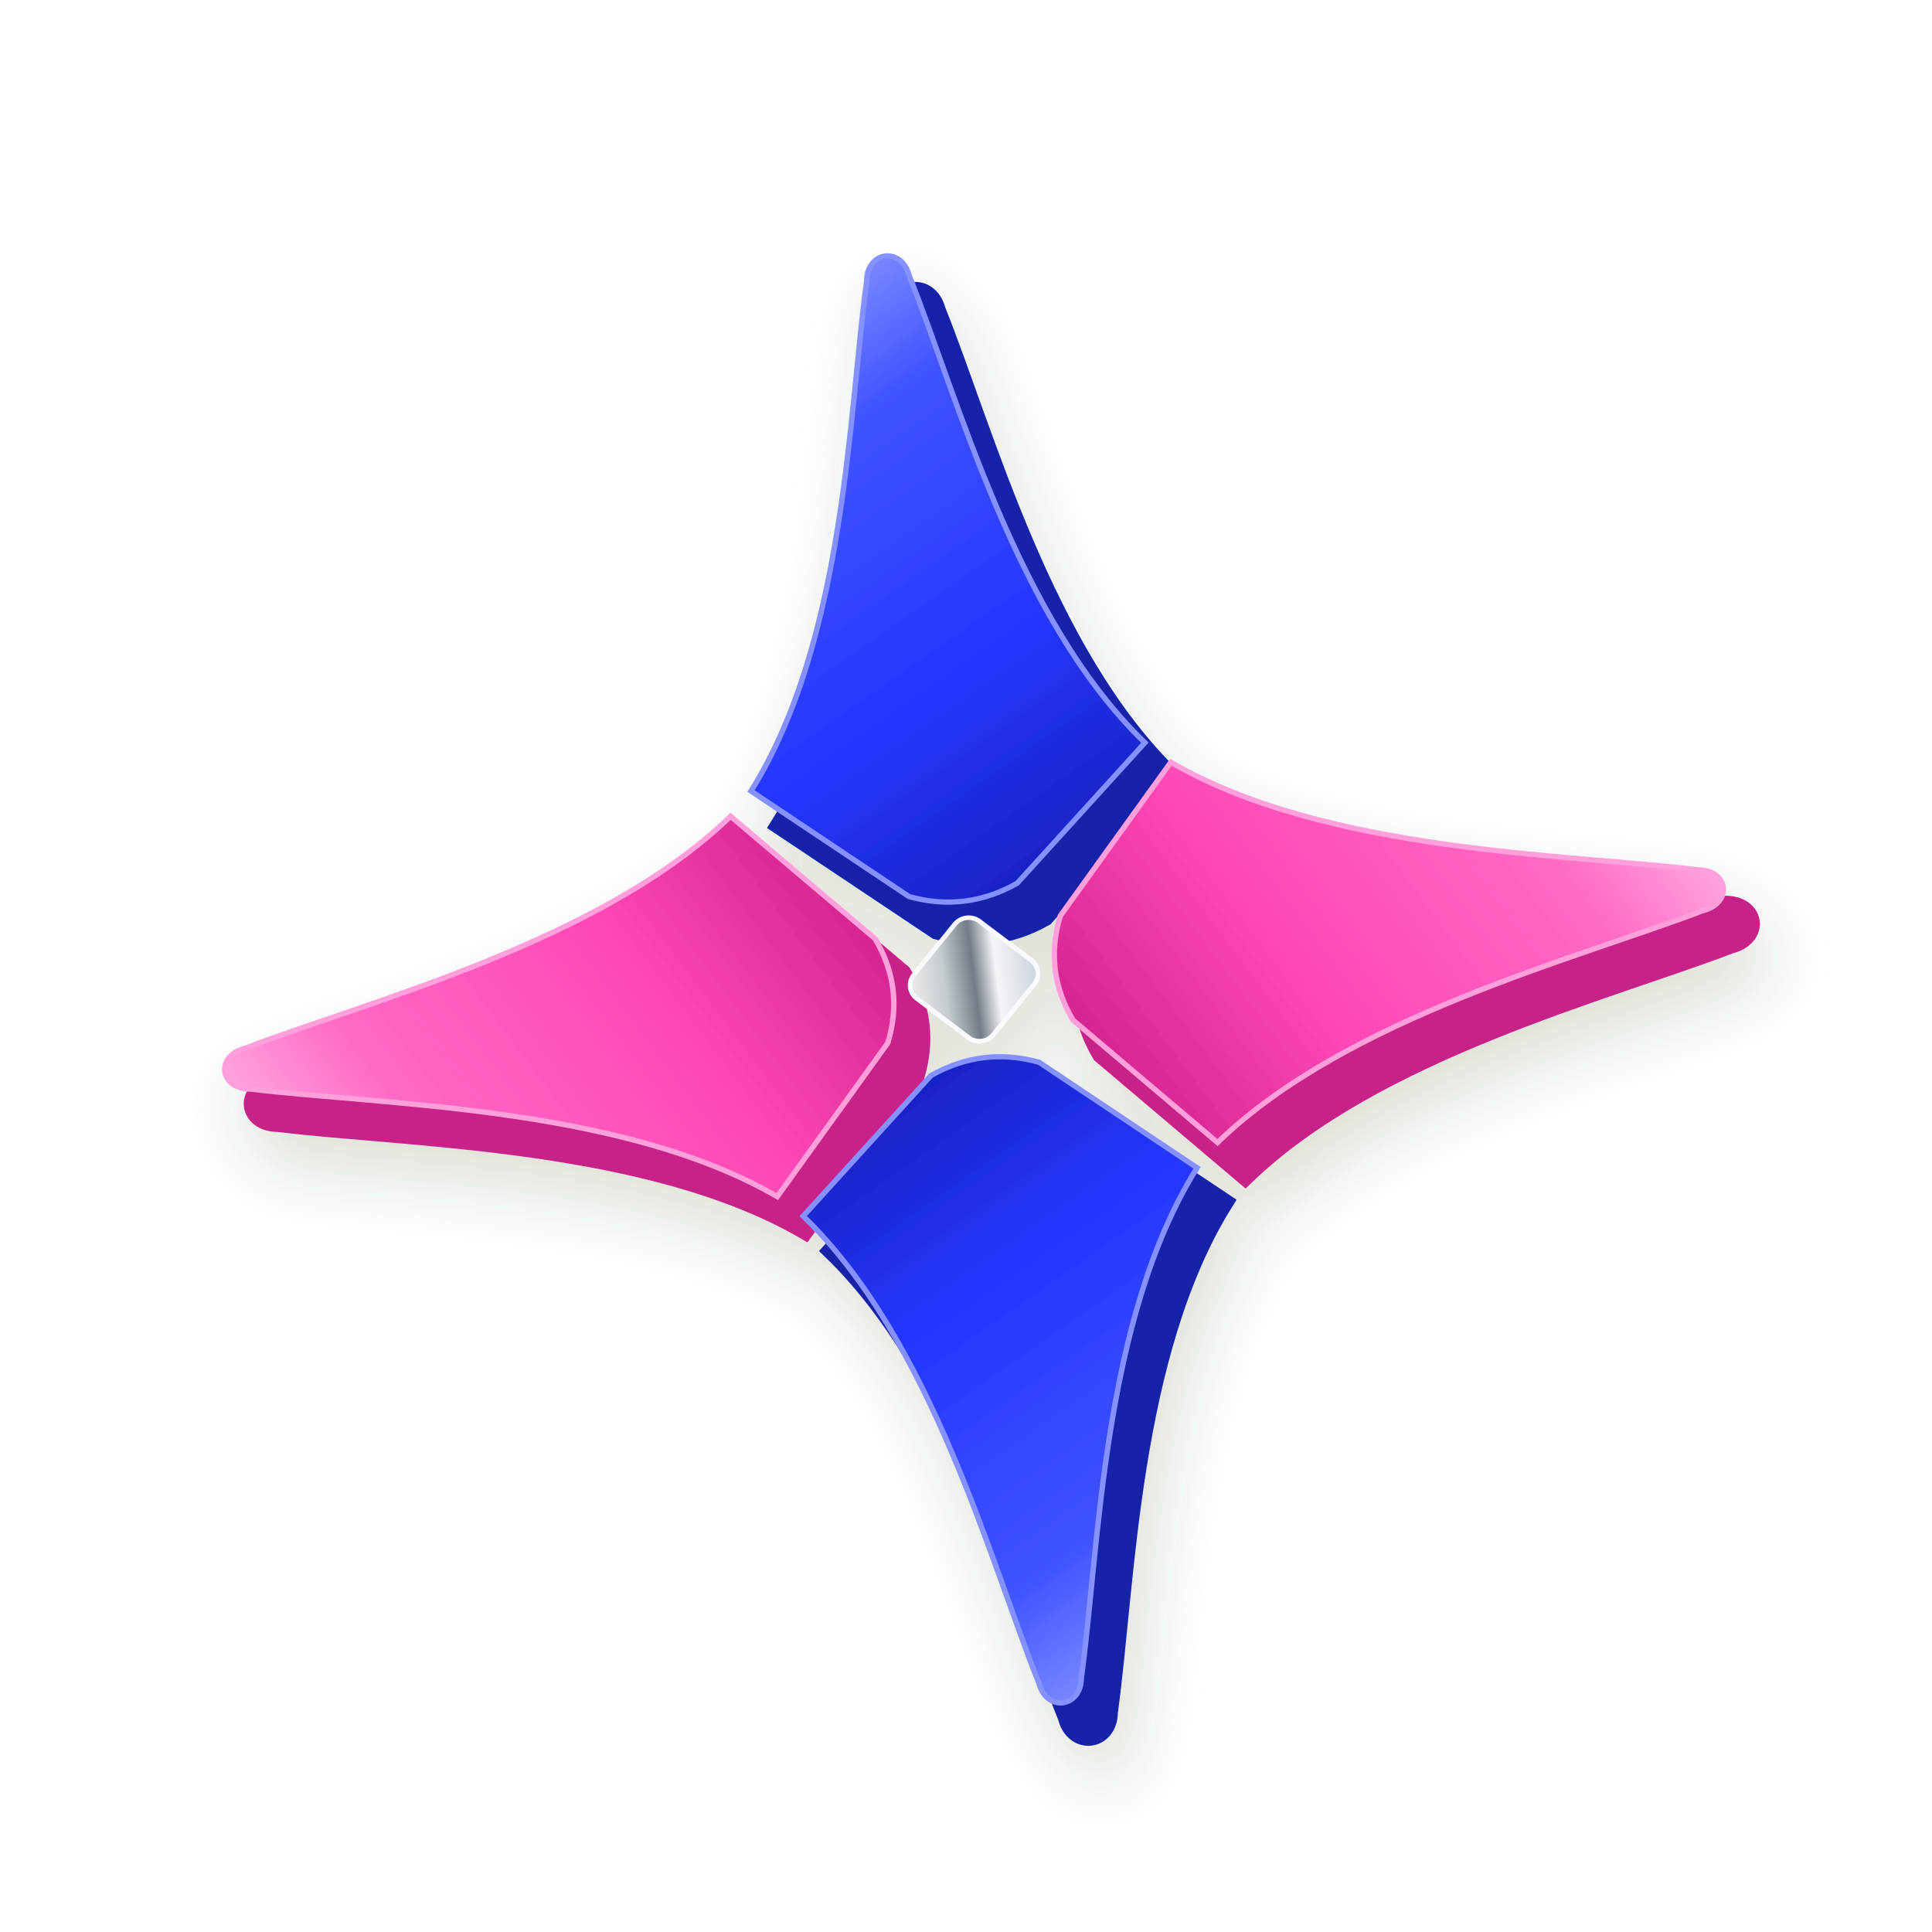
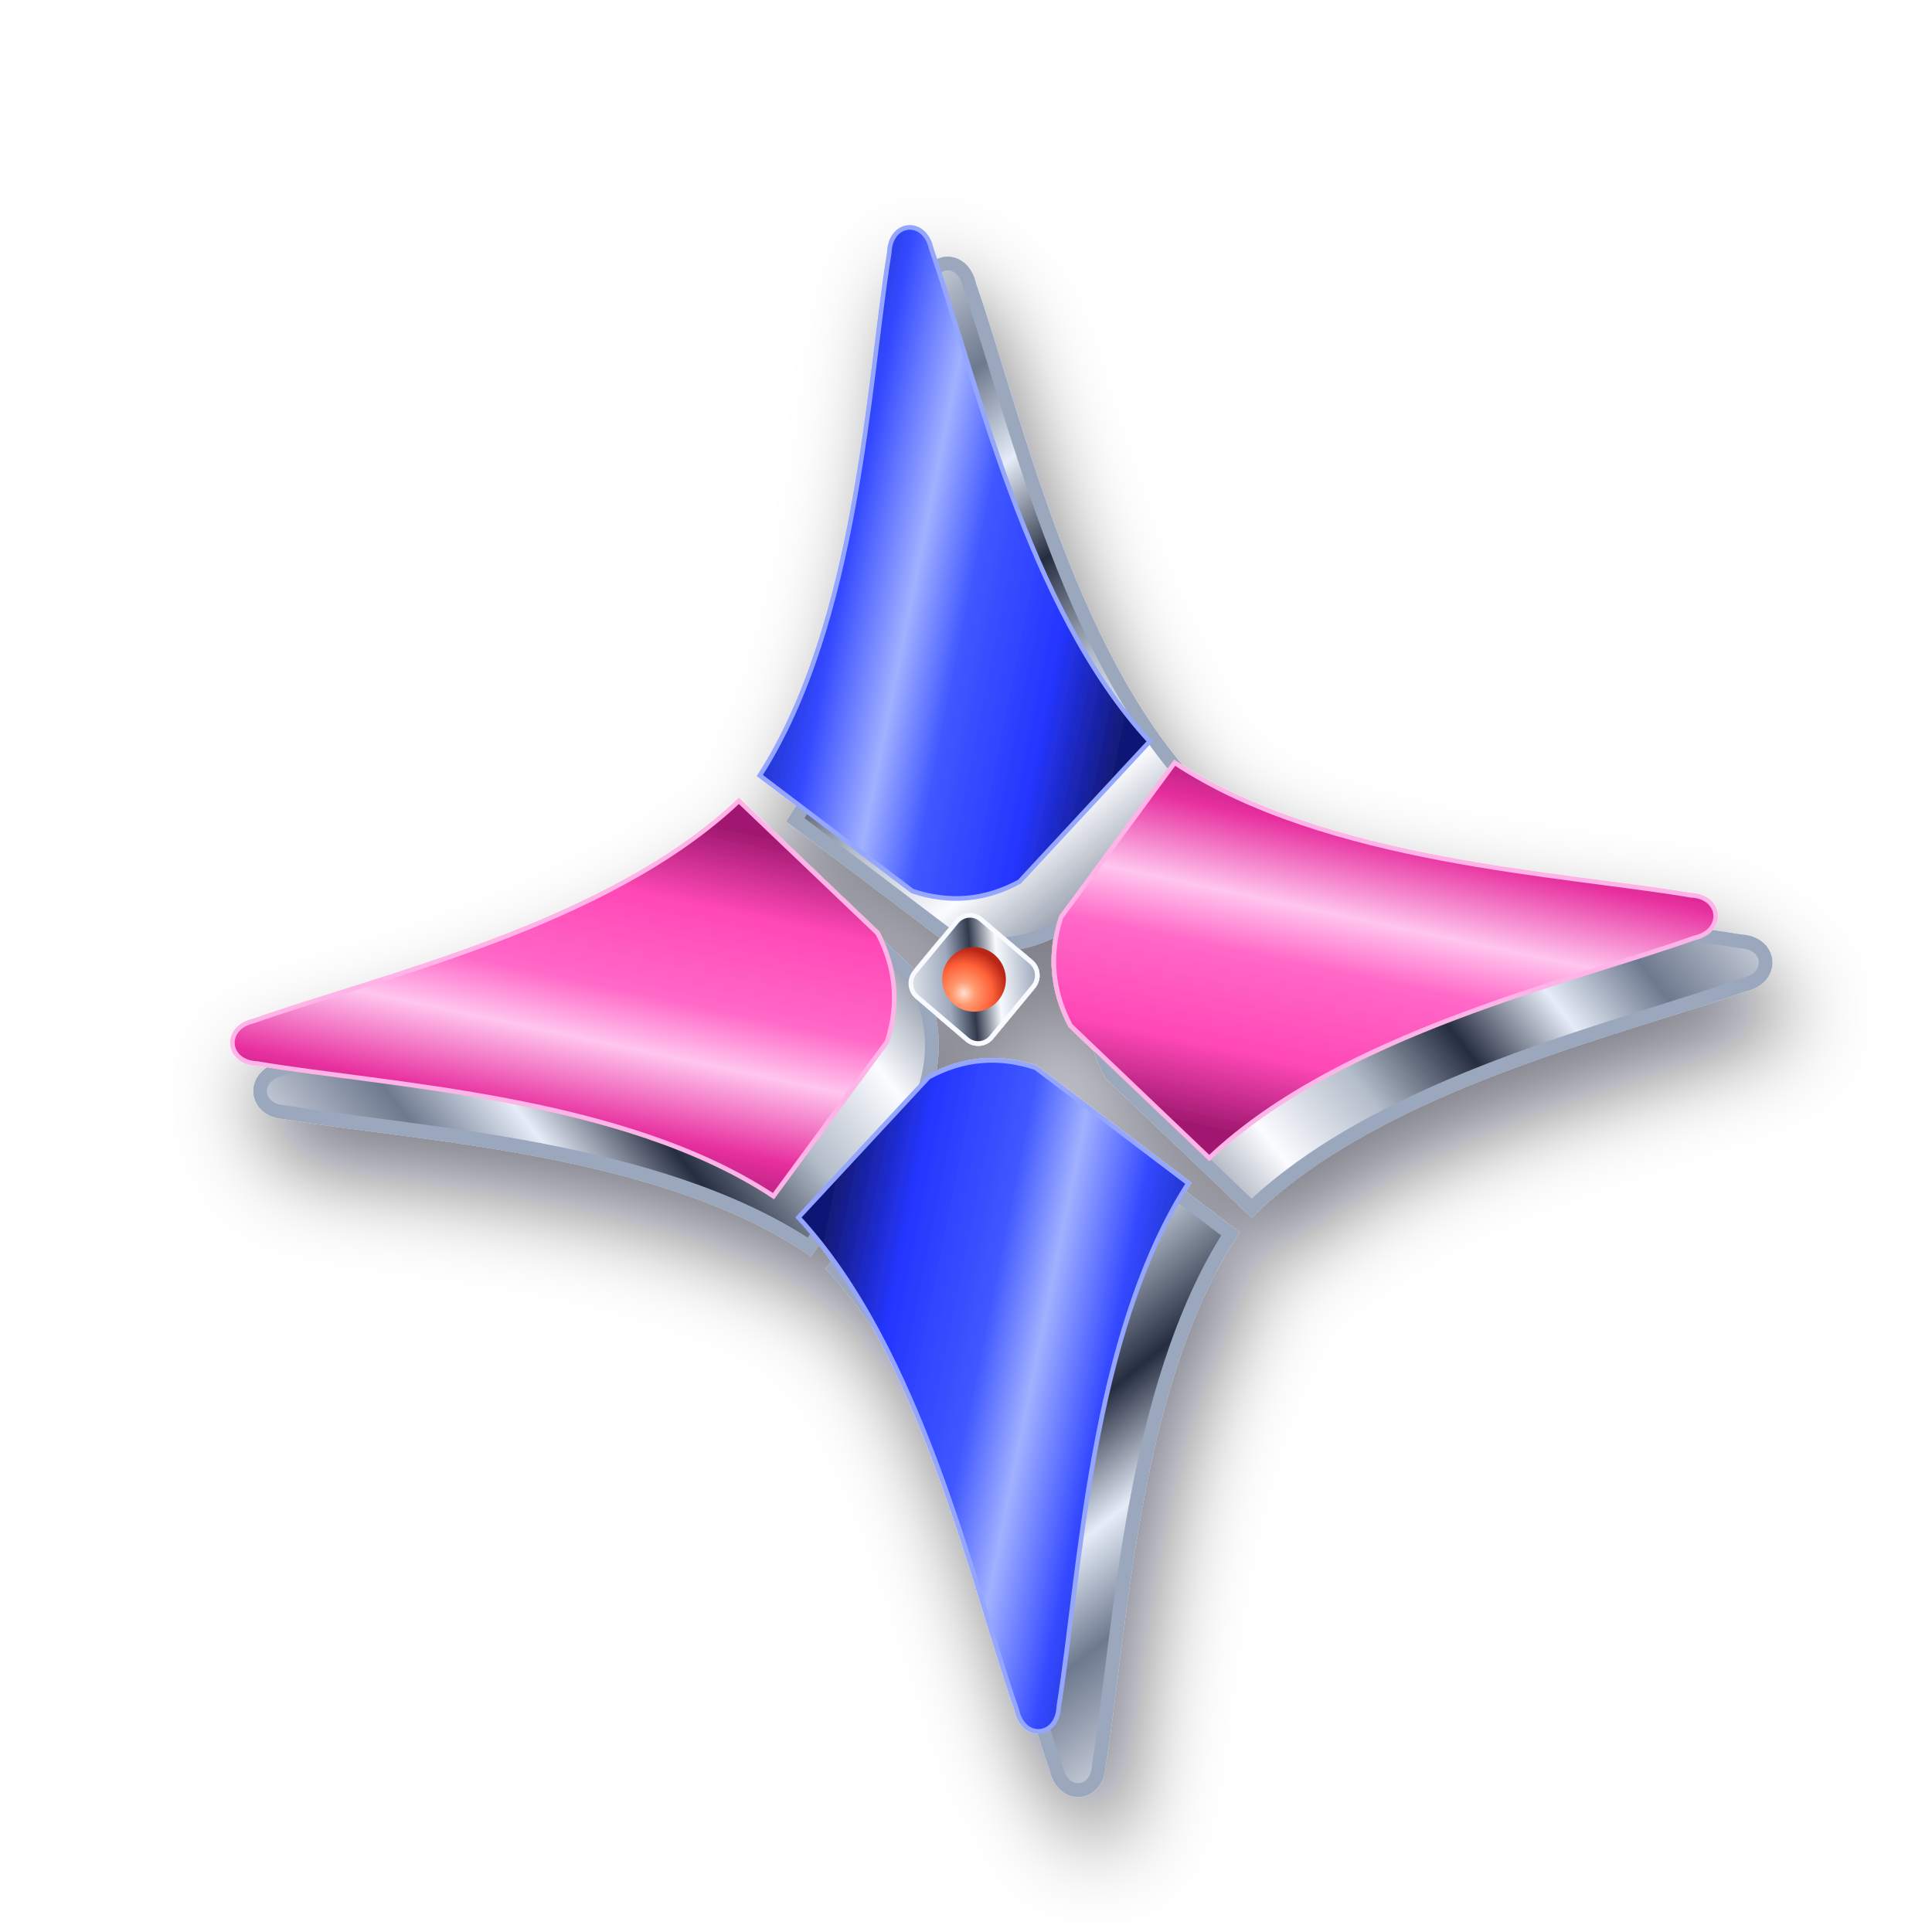
<svg xmlns="http://www.w3.org/2000/svg" viewBox="0 0 720 720" fill="none">
  <defs>
    <path id="module" d="M-.14 .24L-.51 .57C-.22 .94-.14 1.55-.055 1.88C-.045 1.96 .045 1.96 .055 1.88C.14 1.55 .22 .94 .51 .57L.14 .24Q0 .18-.14 .24Z" />
-     <linearGradient id="cobalt" x1="-.42" y1="1.82" x2=".42" y2=".3" gradientUnits="userSpaceOnUse">
-       <stop stop-color="#8895ff" />
-       <stop offset=".24" stop-color="#3f53ff" />
-       <stop offset=".64" stop-color="#2536ff" />
-       <stop offset="1" stop-color="#1720bb" />
+     <linearGradient id="cobalt" x1="-.5" y1="1.1" x2=".5" y2=".8" gradientUnits="userSpaceOnUse">
+       <stop stop-color="#111d8f" />
+       <stop offset=".24" stop-color="#3248ff" />
+       <stop offset=".42" stop-color="#a1b1ff" />
+       <stop offset=".56" stop-color="#4058ff" />
+       <stop offset=".8" stop-color="#2536ff" />
+       <stop offset="1" stop-color="#111974" />
    </linearGradient>
-     <linearGradient id="pink" x1="-.42" y1="1.82" x2=".42" y2=".3" gradientUnits="userSpaceOnUse">
-       <stop stop-color="#ffb3e3" />
-       <stop offset=".24" stop-color="#ff69c4" />
-       <stop offset=".64" stop-color="#ff48b6" />
-       <stop offset="1" stop-color="#cf208b" />
+     <linearGradient id="pink" x1="-.5" y1="1.1" x2=".5" y2=".8" gradientUnits="userSpaceOnUse">
+       <stop stop-color="#7c165d" />
+       <stop offset=".22" stop-color="#e72e9e" />
+       <stop offset=".42" stop-color="#ffc6ee" />
+       <stop offset=".56" stop-color="#ff68c7" />
+       <stop offset=".8" stop-color="#ff48b6" />
+       <stop offset="1" stop-color="#a11971" />
    </linearGradient>
-     <linearGradient id="chrome" x1="-.15" y1=".15" x2=".15" y2="-.15" gradientUnits="userSpaceOnUse">
-       <stop stop-color="#fffdf5" />
-       <stop offset=".32" stop-color="#c5cccf" />
-       <stop offset=".5" stop-color="#727c87" />
-       <stop offset=".64" stop-color="#f4f6f6" />
-       <stop offset="1" stop-color="#bac4d2" />
+     <linearGradient id="chrome" x1="-.5" y1="1.8" x2=".5" y2=".3" gradientUnits="userSpaceOnUse">
+       <stop stop-color="#f4f7ff" />
+       <stop offset=".23" stop-color="#6d798e" />
+       <stop offset=".36" stop-color="#e6edf8" />
+       <stop offset=".5" stop-color="#252d40" />
+       <stop offset=".65" stop-color="#b4bdca" />
+       <stop offset=".8" stop-color="#fbfcff" />
+       <stop offset="1" stop-color="#515e74" />
    </linearGradient>
-     <filter id="shadow" x="-35%" y="-35%" width="170%" height="180%">
-       <feDropShadow dx="5" dy="13" stdDeviation="12" flood-color="#264400" flood-opacity=".16" />
+     <linearGradient id="hub" x1="-.15" y1=".15" x2=".15" y2="-.15" gradientUnits="userSpaceOnUse">
+       <stop stop-color="#fff" />
+       <stop offset=".34" stop-color="#9eaabd" />
+       <stop offset=".49" stop-color="#30394b" />
+       <stop offset=".65" stop-color="#f7faff" />
+       <stop offset="1" stop-color="#72829a" />
+     </linearGradient>
+     <radialGradient id="orange" cx=".32" cy=".3" r=".7">
+       <stop stop-color="#ffe0ce" />
+       <stop offset=".26" stop-color="#ff9a70" />
+       <stop offset=".65" stop-color="#ff6138" />
+       <stop offset="1" stop-color="#b92517" />
+     </radialGradient>
+     <filter id="shadow" x="-40%" y="-40%" width="180%" height="190%">
+       <feDropShadow dx="7" dy="18" stdDeviation="16" flood-color="#00020b" flood-opacity=".5" />
    </filter>
  </defs>
  <g filter="url(#shadow)">
-     <g transform="translate(363 365) rotate(-7) scale(145 -140)">
-       <g transform="translate(.06 -.1)">
-         <use href="#module" fill="#1720a8" stroke="#1720a8" stroke-width=".045" />
-         <use href="#module" transform="rotate(-90)" fill="#c72287" stroke="#c72287" stroke-width=".045" />
-         <use href="#module" transform="rotate(-180)" fill="#1720a8" stroke="#1720a8" stroke-width=".045" />
-         <use href="#module" transform="rotate(-270)" fill="#c72287" stroke="#c72287" stroke-width=".045" />
+     <g transform="translate(363 365) rotate(-5) scale(143 -145)">
+       <g transform="translate(.09 -.13) scale(1.015)">
+         <use href="#module" fill="url(#chrome)" stroke="#9aa7bc" stroke-width=".035" />
+         <use href="#module" transform="rotate(-90)" fill="url(#chrome)" stroke="#9aa7bc" stroke-width=".035" />
+         <use href="#module" transform="rotate(-180)" fill="url(#chrome)" stroke="#9aa7bc" stroke-width=".035" />
+         <use href="#module" transform="rotate(-270)" fill="url(#chrome)" stroke="#9aa7bc" stroke-width=".035" />
      </g>
-       <use href="#module" fill="url(#cobalt)" stroke="#8591ff" stroke-width=".014" />
-       <use href="#module" transform="rotate(-90)" fill="url(#pink)" stroke="#ffa0dd" stroke-width=".014" />
-       <use href="#module" transform="rotate(-180)" fill="url(#cobalt)" stroke="#8591ff" stroke-width=".014" />
-       <use href="#module" transform="rotate(-270)" fill="url(#pink)" stroke="#ffa0dd" stroke-width=".014" />
-       <rect x="-.13" y="-.13" width=".26" height=".26" rx=".045" transform="rotate(45)" fill="url(#chrome)" stroke="#f8faff" stroke-width=".012" />
+       <use href="#module" fill="url(#cobalt)" stroke="#95a6ff" stroke-width=".012" />
+       <use href="#module" transform="rotate(-90)" fill="url(#pink)" stroke="#ffb4e8" stroke-width=".012" />
+       <use href="#module" transform="rotate(-180)" fill="url(#cobalt)" stroke="#95a6ff" stroke-width=".012" />
+       <use href="#module" transform="rotate(-270)" fill="url(#pink)" stroke="#ffb4e8" stroke-width=".012" />
+       <rect x="-.13" y="-.13" width=".26" height=".26" rx=".045" transform="rotate(45)" fill="url(#hub)" stroke="#f8faff" stroke-width=".012" />
+       <ellipse rx=".083" ry=".083" fill="url(#orange)" />
    </g>
  </g>
</svg>
